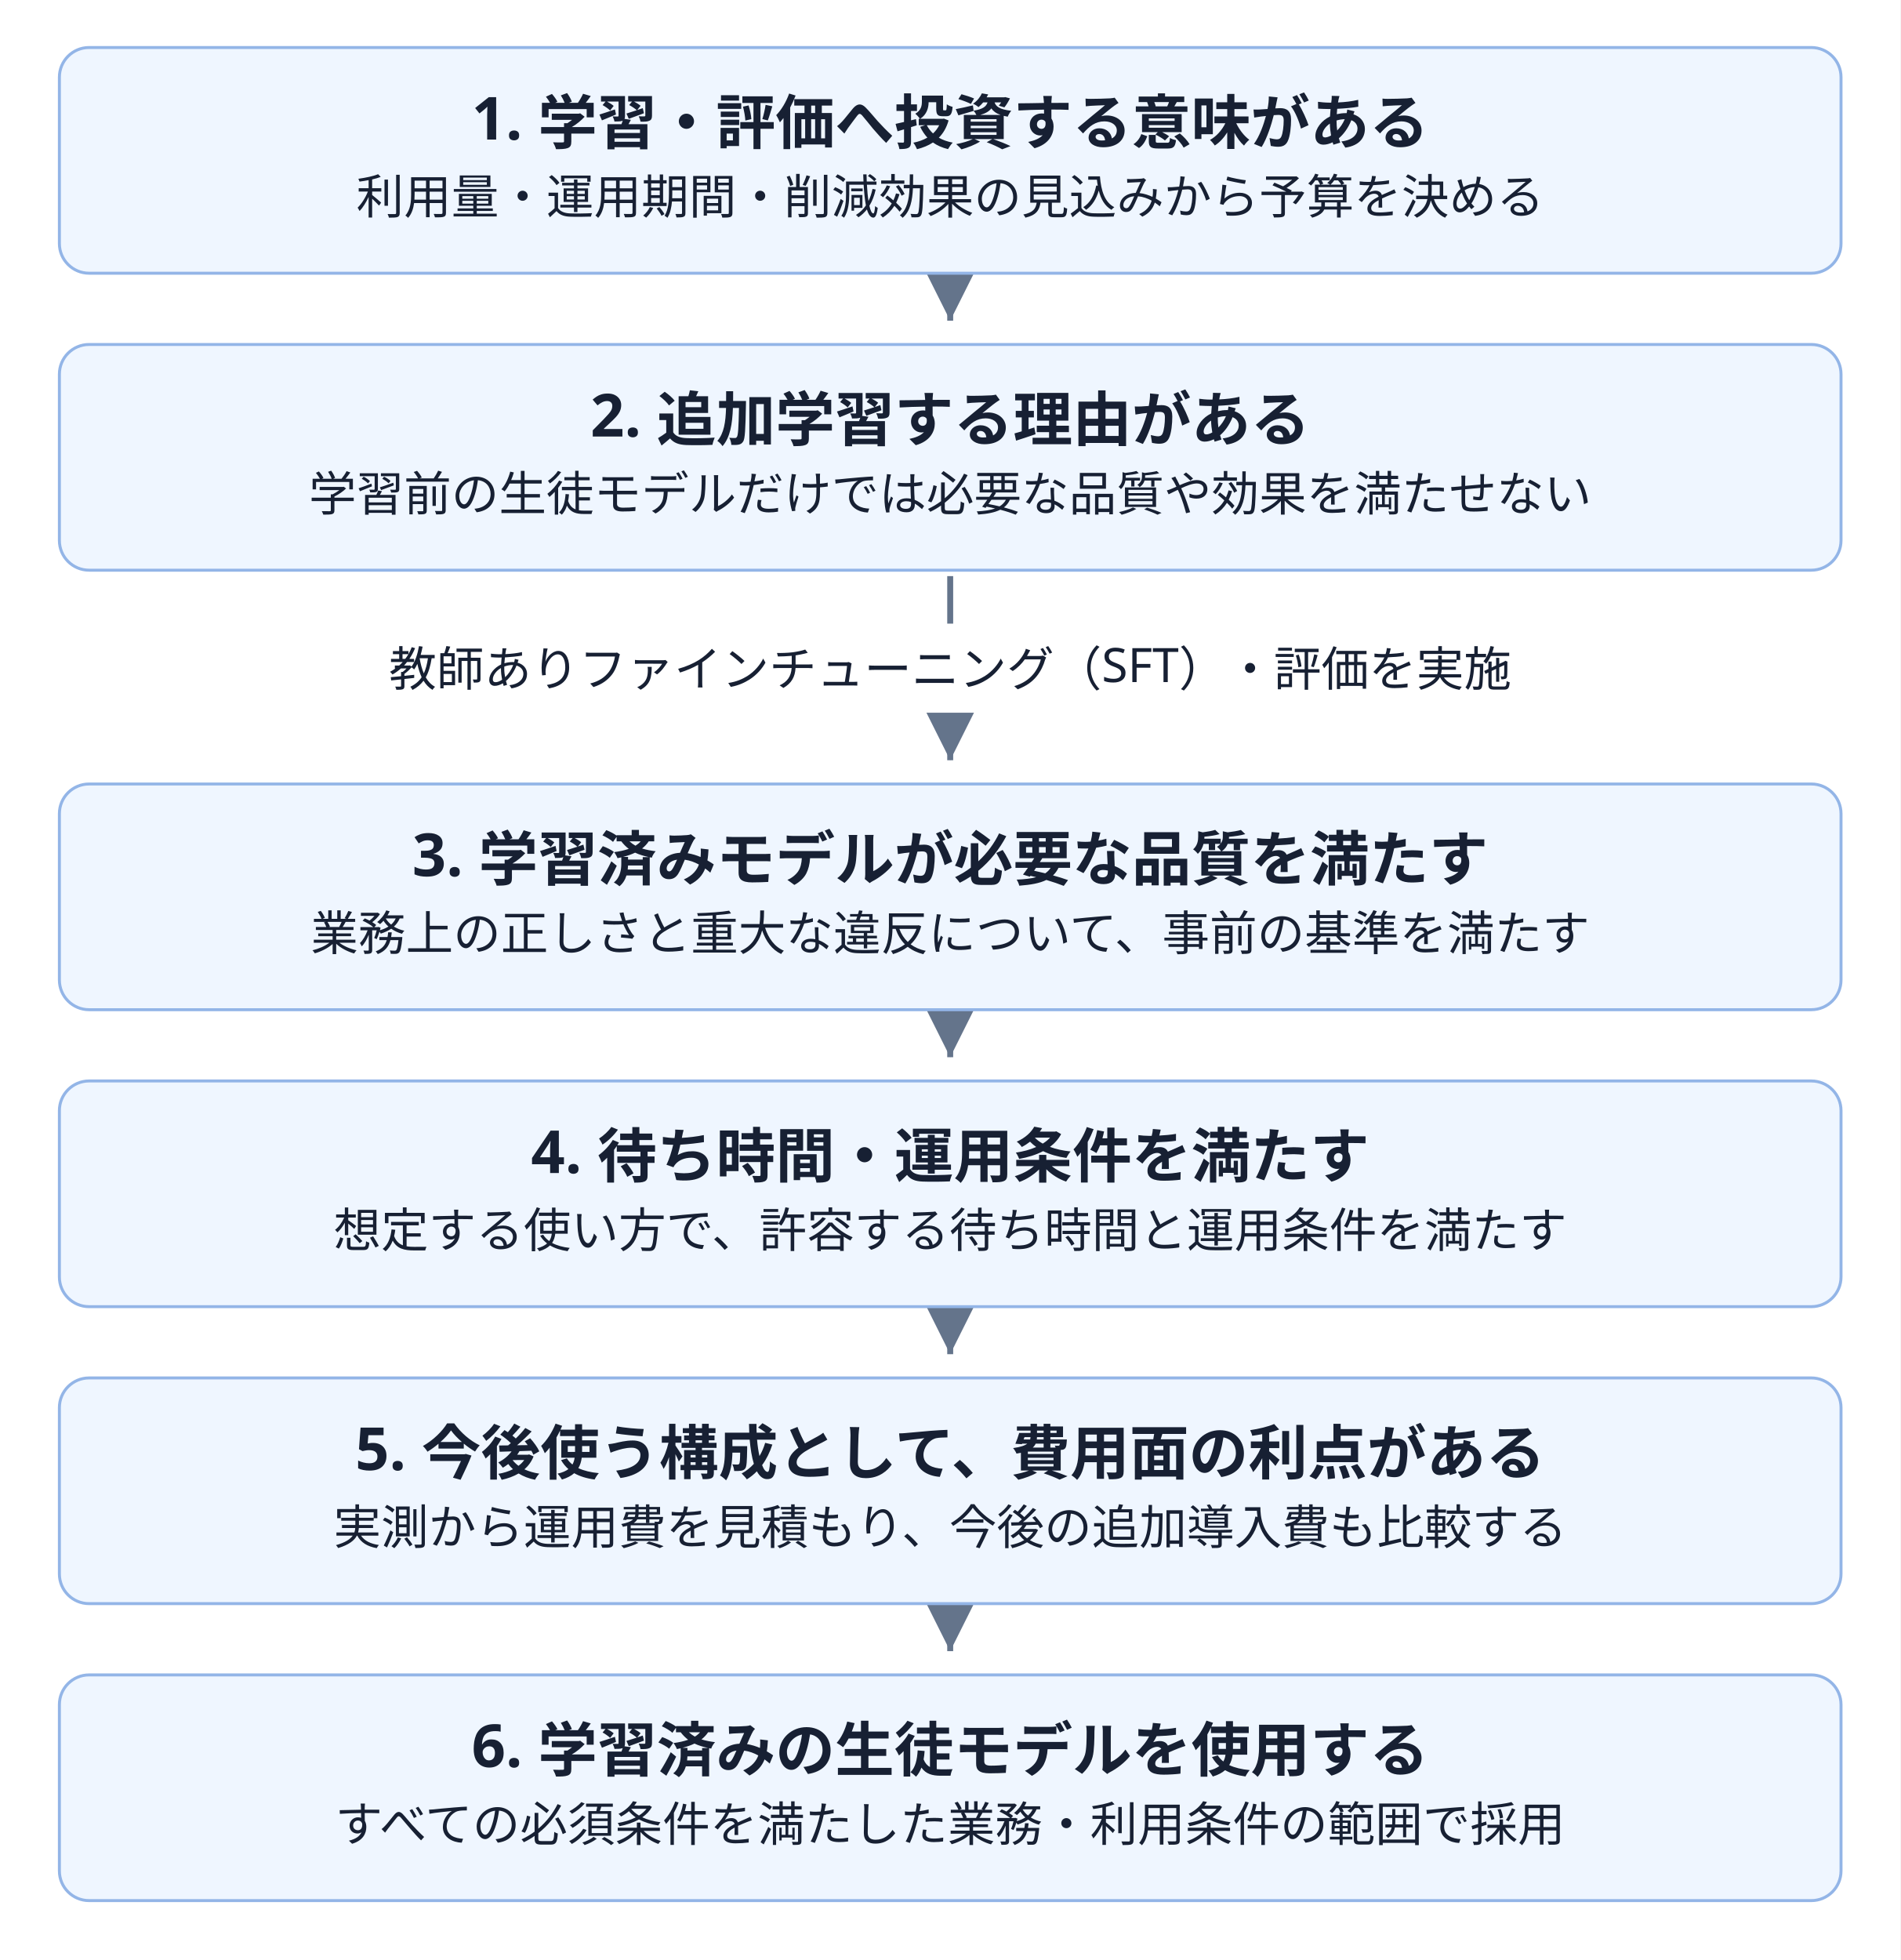
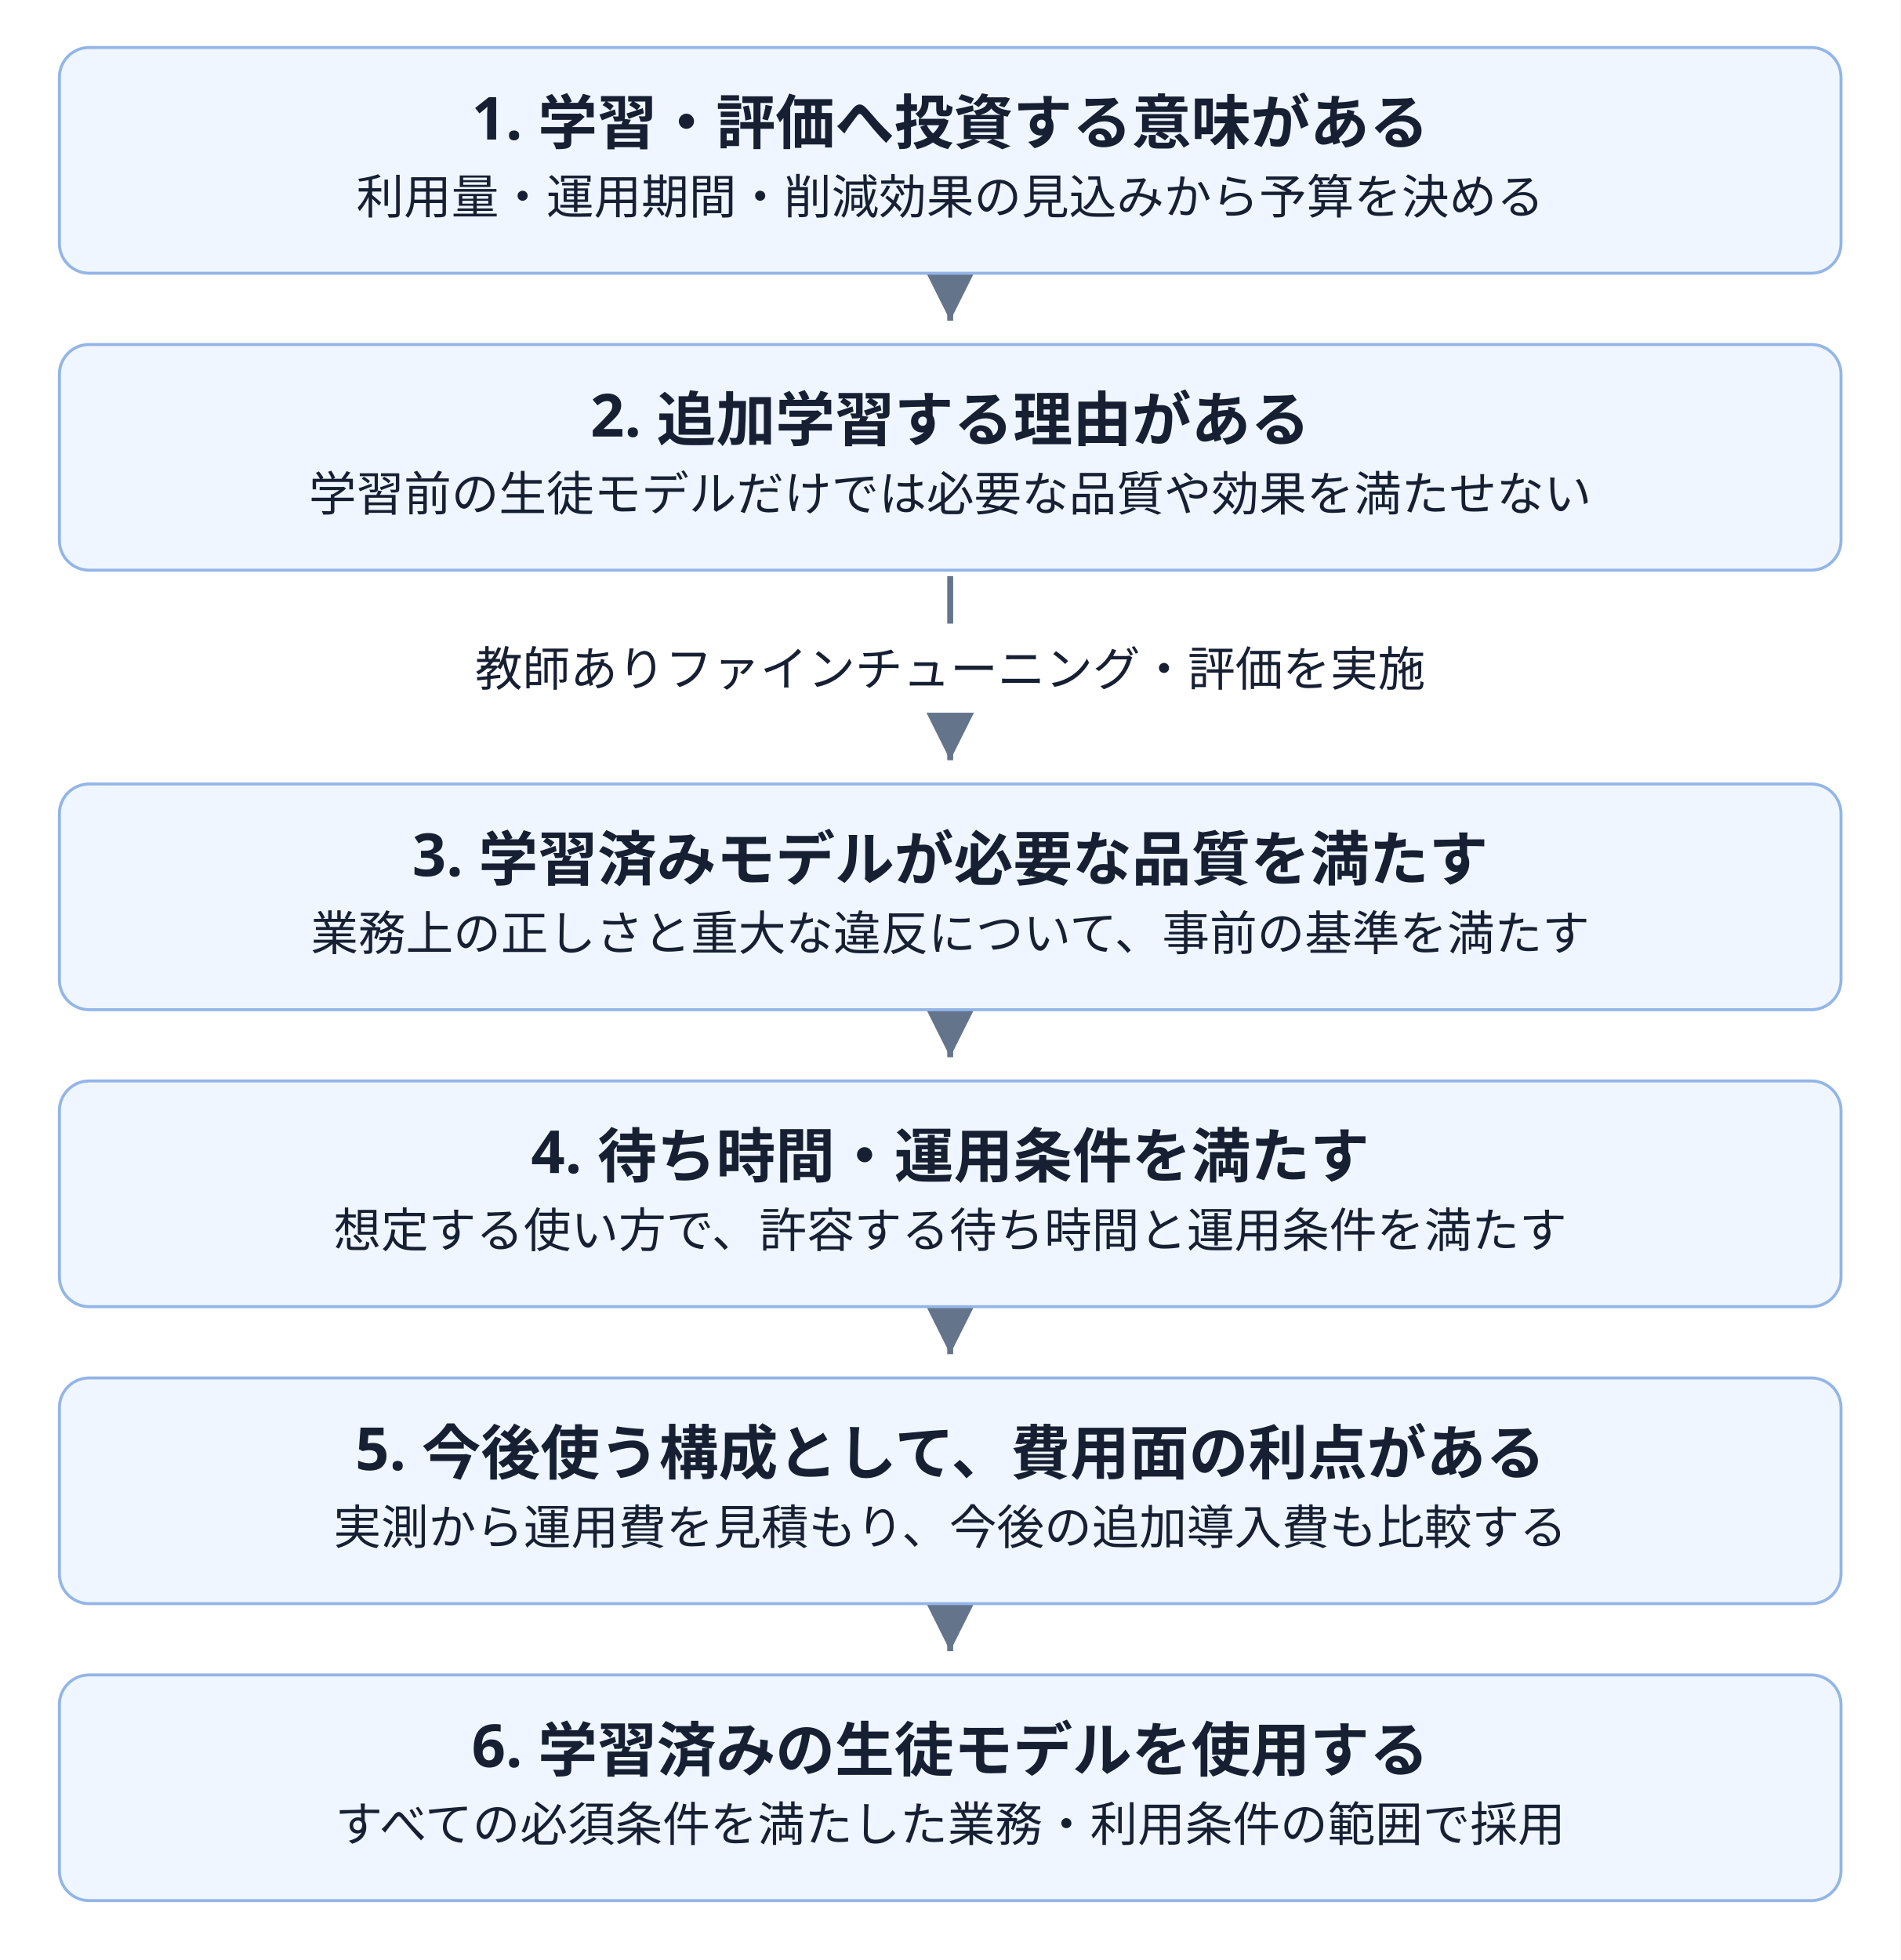
<svg xmlns="http://www.w3.org/2000/svg" width="640" height="660" viewBox="0 0 640 660" role="img" aria-labelledby="title desc">
  <defs>
    <marker id="arrow" markerWidth="9" markerHeight="8" refX="8" refY="4" orient="auto">
      <path d="M0,0 L8,4 L0,8 Z" fill="#64748b" />
    </marker>
  </defs>
  <rect width="640" height="660" fill="#ffffff" />
  <g stroke="#64748b" stroke-width="2" fill="none">
    <line x1="320" y1="94" x2="320" y2="108" marker-end="url(#arrow)" />
    <line x1="320" y1="194" x2="320" y2="210" />
    <line x1="320" y1="242" x2="320" y2="256" marker-end="url(#arrow)" />
    <line x1="320" y1="342" x2="320" y2="356" marker-end="url(#arrow)" />
    <line x1="320" y1="442" x2="320" y2="456" marker-end="url(#arrow)" />
    <line x1="320" y1="542" x2="320" y2="556" marker-end="url(#arrow)" />
  </g>
  <g fill="#eff6ff" stroke="#93b5e7">
    <rect x="20" y="16" width="600" height="76" rx="10" />
    <rect x="20" y="116" width="600" height="76" rx="10" />
    <rect x="20" y="264" width="600" height="76" rx="10" />
    <rect x="20" y="364" width="600" height="76" rx="10" />
    <rect x="20" y="464" width="600" height="76" rx="10" />
    <rect x="20" y="564" width="600" height="76" rx="10" />
  </g>
  <g font-family="Yu Gothic,Meiryo,Noto Sans JP,sans-serif" text-anchor="middle" fill="#172033">
    <text x="320" y="47" font-size="20" font-weight="bold">1. 学習・評価へ投資する意味がある</text>
    <text x="320" y="72" font-size="16">利用量・運用期間・削減効果の見込みから予算を決める</text>
    <text x="320" y="147" font-size="20" font-weight="bold">2. 追加学習する理由がある</text>
    <text x="320" y="172" font-size="16">学習前の生徒モデルだけでは必要な品質や効果を満たせない</text>
-     <text x="320" y="231" font-size="16">教師ありファインチューニング（SFT）・評価を実施</text>
+     <text x="320" y="231" font-size="16">教師ありファインチューニング・評価を実施</text>
    <text x="320" y="295" font-size="20" font-weight="bold">3. 学習済みモデルが必要な品質を満たす</text>
    <text x="320" y="320" font-size="16">業務上の正しさと重大な違反について、事前の基準を満たす</text>
    <text x="320" y="395" font-size="20" font-weight="bold">4. 待ち時間・運用条件を満たす</text>
    <text x="320" y="420" font-size="16">想定する使い方で、許容する待ち時間と運用条件を満たす</text>
    <text x="320" y="495" font-size="20" font-weight="bold">5. 今後使う構成として、費用面の利点がある</text>
    <text x="320" y="520" font-size="16">実測から運用費を見積もり、今後の追加導入費も比較する</text>
    <text x="320" y="595" font-size="20" font-weight="bold">6. 学習済みの生徒モデルを使用する</text>
    <text x="320" y="620" font-size="16">すべての必須条件を満たした業務・利用条件の範囲で採用</text>
  </g>
</svg>
